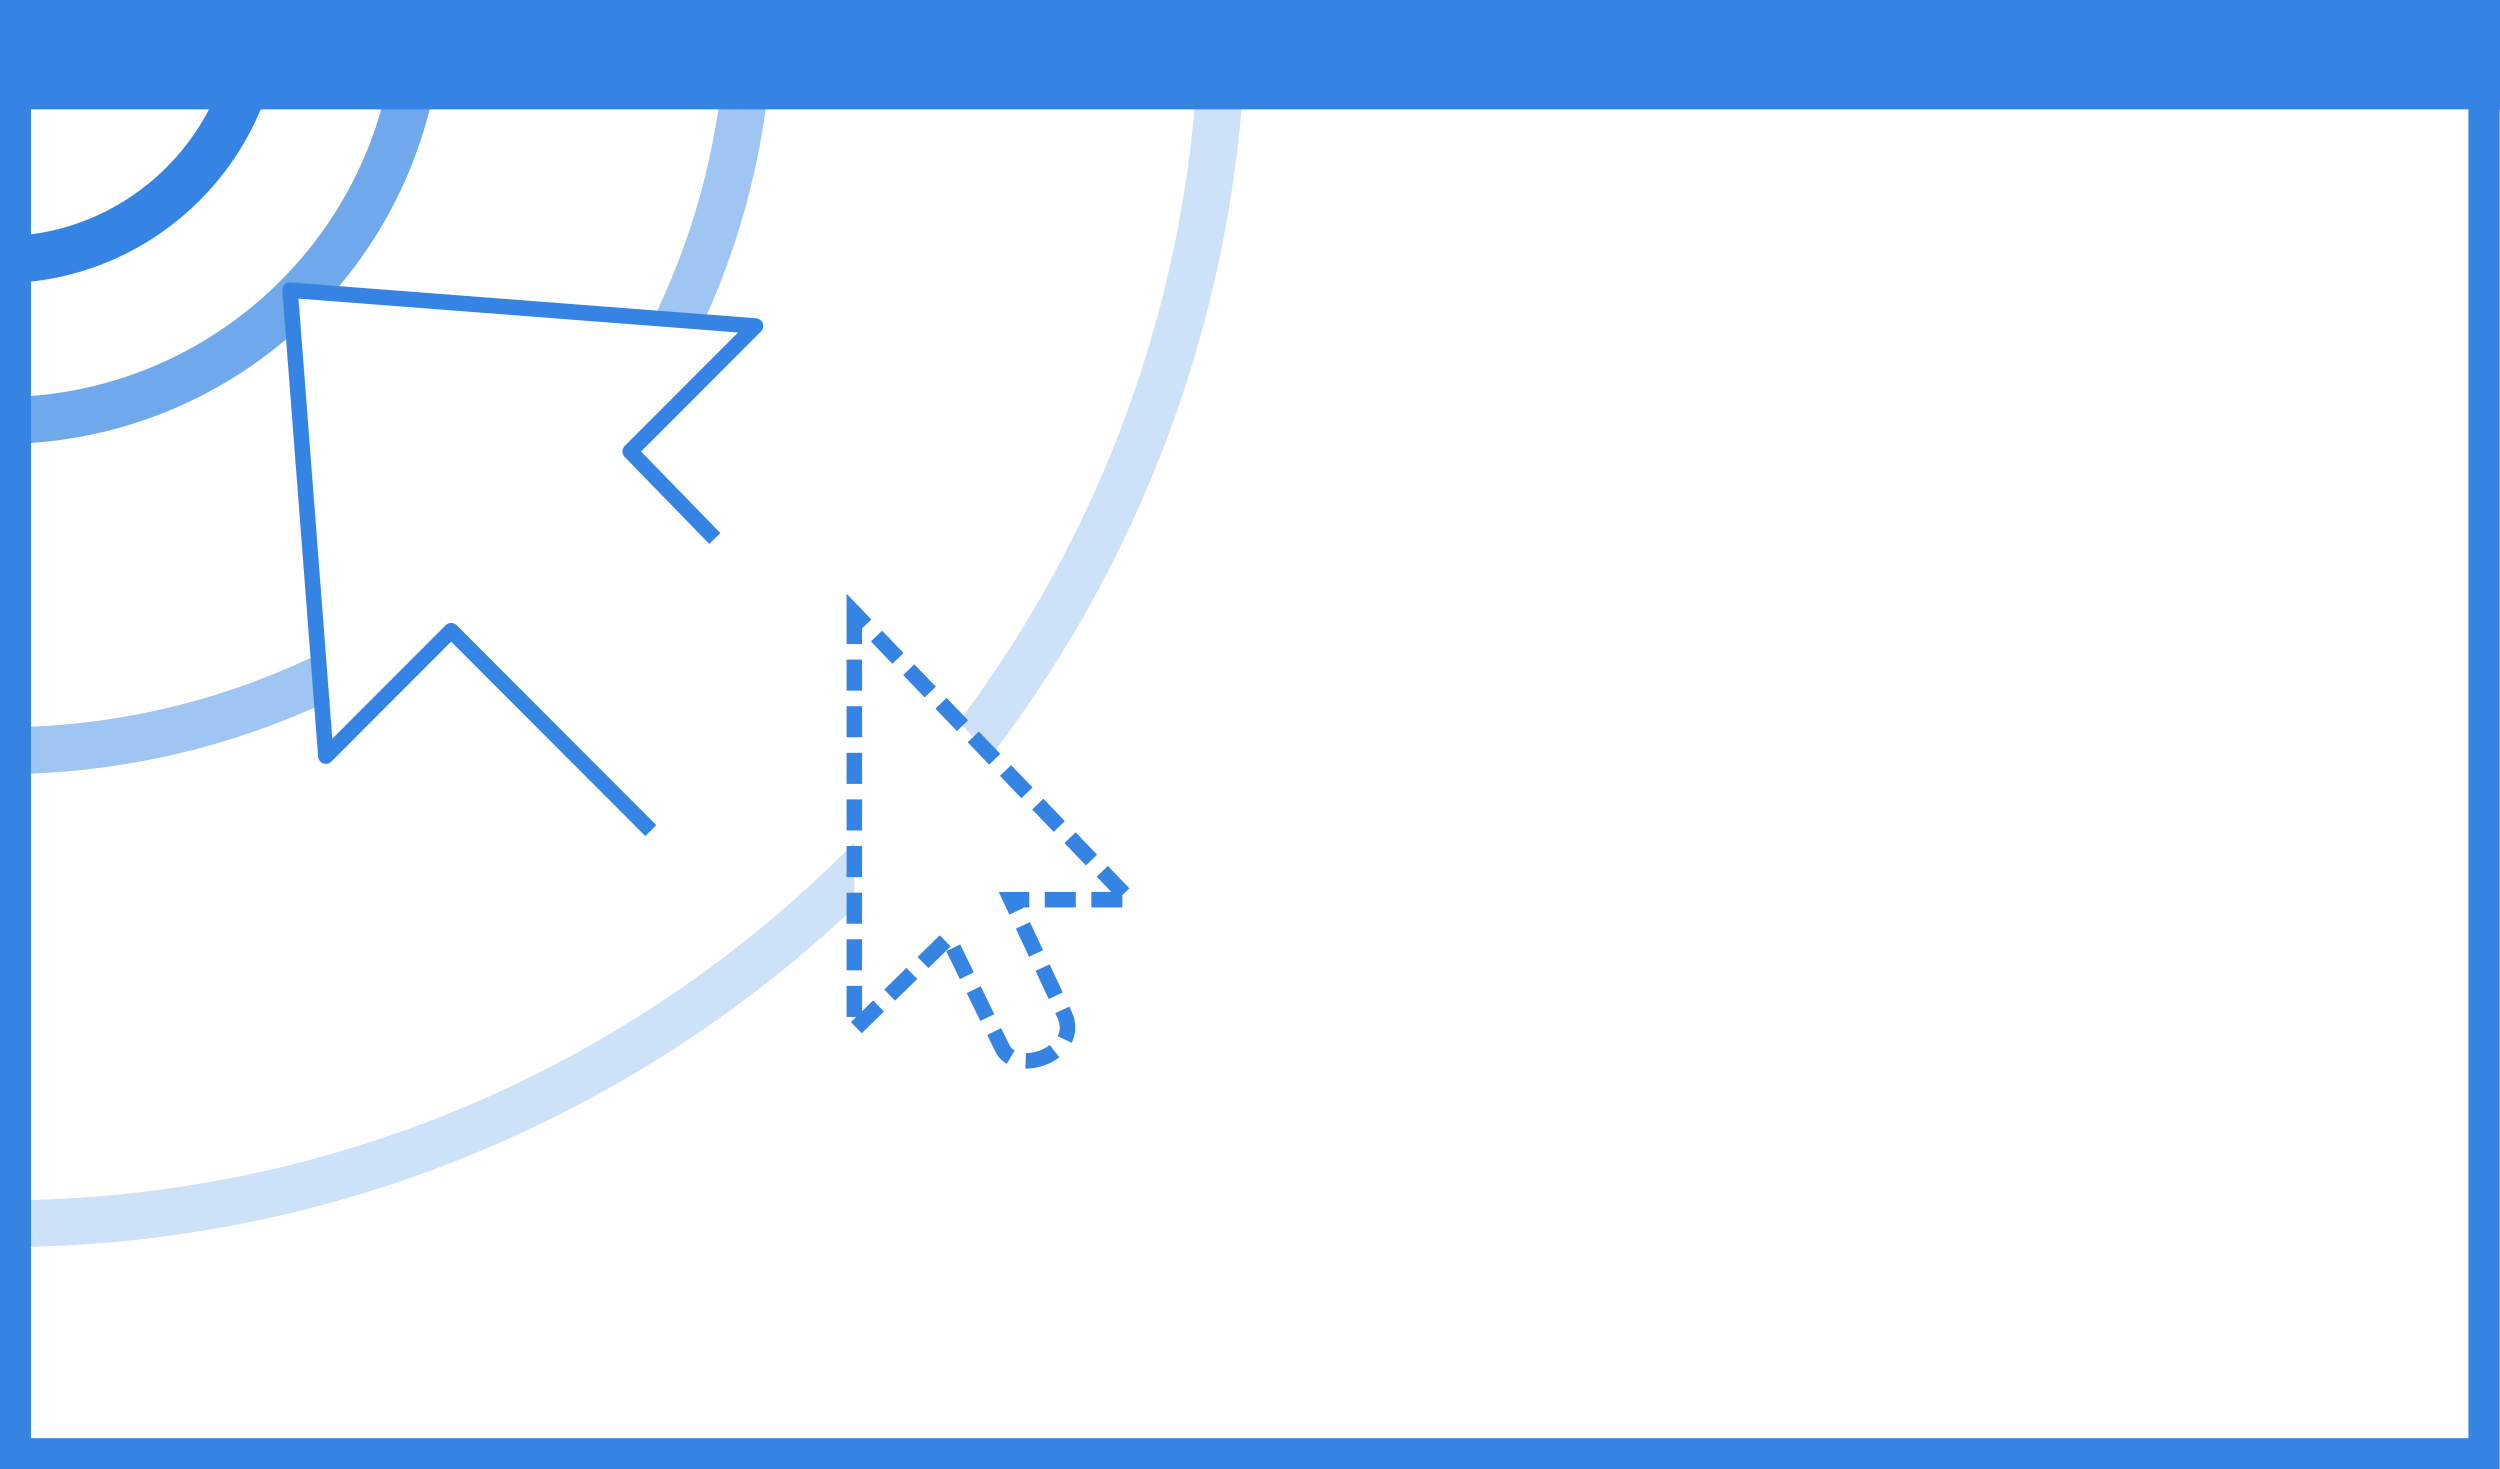
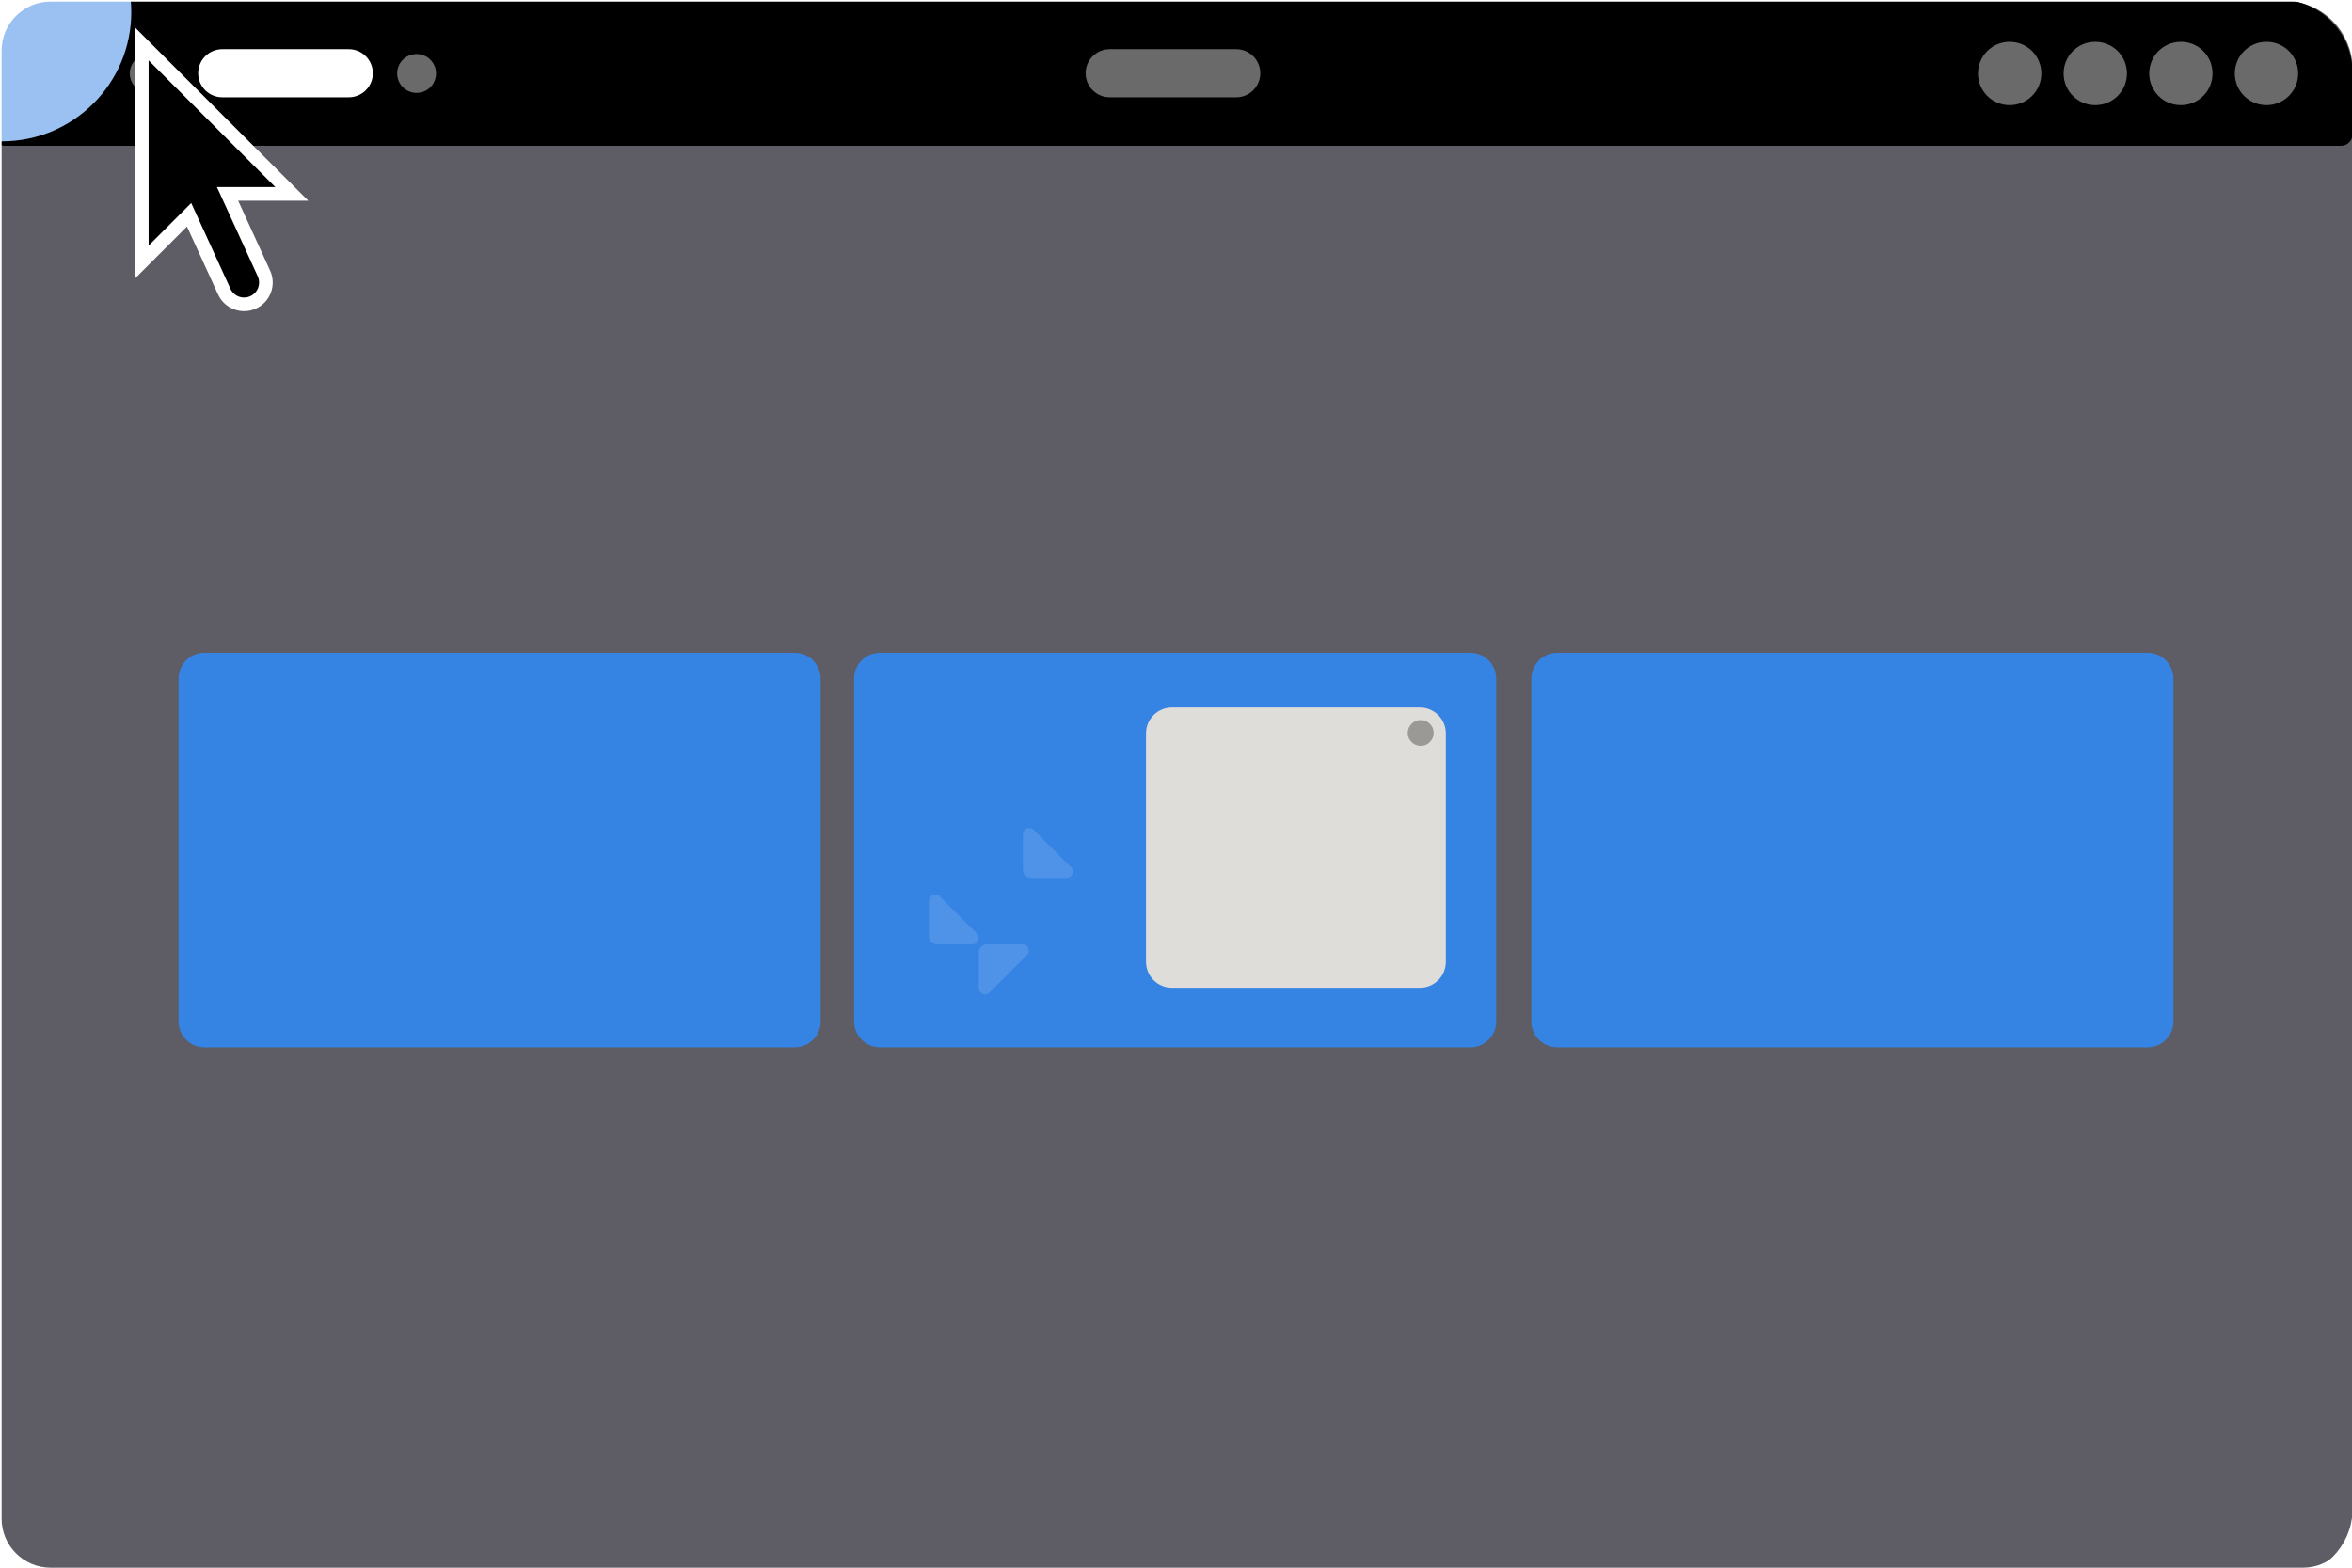
- <svg xmlns="http://www.w3.org/2000/svg" width="160" height="94" viewBox="0 0 42.333 24.871">
-   <defs>
-     <clipPath id="a" clipPathUnits="userSpaceOnUse">
-       <path style="opacity:1;vector-effect:none;fill:#3584e4;fill-opacity:1;stroke:none;stroke-width:1;stroke-linecap:butt;stroke-linejoin:miter;stroke-miterlimit:4;stroke-dasharray:none;stroke-dashoffset:0;stroke-opacity:1;marker:none;marker-start:none;marker-mid:none;marker-end:none;paint-order:normal" d="M316-4731.007h162v95H316z" />
-     </clipPath>
-   </defs>
-   <g style="display:inline">
-     <path style="opacity:1;vector-effect:none;fill:none;fill-opacity:1;stroke:#3584e4;stroke-width:2;stroke-linecap:butt;stroke-linejoin:miter;stroke-miterlimit:4;stroke-dasharray:none;stroke-dashoffset:0;stroke-opacity:1;marker:none" d="M1501.006-3631.007h158v92h-158z" transform="translate(-396.877 960.969) scale(.26458)" />
-   </g>
-   <g clip-path="url(#a)" transform="translate(-83.608 1251.746) scale(.26458)" style="display:inline">
-     <path style="color:#000;opacity:.249;fill:#3584e4;stroke-width:1;-inkscape-stroke:none" d="M-.002-79.697c-44.032 0-79.76 35.725-79.76 79.758 0 44.032 35.728 79.76 79.76 79.76 21.164 0 40.396-8.27 54.678-21.733v-4.156C40.756 68.058 21.408 76.82-.002 76.82c-42.41 0-76.76-34.349-76.76-76.76 0-42.41 34.35-76.757 76.76-76.757 42.41 0 76.76 34.347 76.76 76.758 0 17.32-5.734 33.29-15.4 46.13l2.085 2.174C73.672 34.955 79.758 18.22 79.758.061c0-44.033-35.728-79.758-79.76-79.758z" transform="matrix(1.00002 0 0 1.00002 316.002 -4731.068)" />
-     <path style="color:#000;opacity:.474;fill:#3584e4;-inkscape-stroke:none" d="M316-4780.498c-27.316 0-49.492 22.176-49.492 49.492s22.176 49.49 49.492 49.49c7.56 0 14.733-1.697 21.146-4.732l-1.283-2.711a46.295 46.295 0 0 1-19.863 4.443c-25.695 0-46.492-20.795-46.492-46.49 0-25.694 20.797-46.492 46.492-46.492 25.695 0 46.492 20.798 46.492 46.492 0 7.094-1.58 13.792-4.416 19.803l2.92.835a49.266 49.266 0 0 0 4.496-20.638c0-27.316-22.176-49.492-49.492-49.492z" />
-     <path style="color:#000;opacity:.705;fill:#3584e4;-inkscape-stroke:none" d="M316-4759.365c-15.644 0-28.36 12.715-28.36 28.36 0 15.644 12.716 28.357 28.36 28.357a28.277 28.277 0 0 0 18.967-7.275l.035-2.145 2.033.082a28.273 28.273 0 0 0 7.324-19.02c0-15.644-12.715-28.36-28.359-28.36zm0 3c14.023 0 25.36 11.336 25.36 25.36a25.247 25.247 0 0 1-7.864 18.355 25.253 25.253 0 0 1-17.496 7.002c-14.023 0-25.36-11.335-25.36-25.358s11.337-25.36 25.36-25.36z" />
-     <circle r="16.568" cy="-4731.007" cx="316" style="opacity:1;vector-effect:none;fill:none;fill-opacity:1;stroke:#3584e4;stroke-width:3;stroke-linecap:butt;stroke-linejoin:miter;stroke-miterlimit:4;stroke-dasharray:none;stroke-dashoffset:0;stroke-opacity:1;marker:none;marker-start:none;marker-mid:none;marker-end:none;paint-order:normal" />
-   </g>
-   <g style="display:inline">
-     <path style="color:#000;display:inline;overflow:visible;visibility:visible;fill:none;stroke:#3584e4;stroke-width:.613;stroke-linecap:square;stroke-linejoin:round;stroke-miterlimit:4;stroke-dashoffset:.95;stroke-opacity:1;marker:none;enable-background:accumulate;fill-opacity:1" d="m275.62 271.75-3.13-3.214 4.95-4.95-18.385-1.414 1.414 18.385 4.95-4.95 7.671 7.672" transform="matrix(.42866 0 0 .42916 -106.135 -107.6)" />
-     <g style="display:inline">
-       <path style="color:#000;display:block;overflow:visible;visibility:visible;fill:none;fill-opacity:1;fill-rule:nonzero;stroke:#3584e4;stroke-width:.613;stroke-linecap:butt;stroke-linejoin:miter;stroke-miterlimit:10;stroke-dasharray:1.226,.613;stroke-dashoffset:0;stroke-opacity:1;marker:none;enable-background:accumulate" d="M29.691 6.634v16.44l3.712-3.624 2.122 4.331c.52 1.171 3.22.23 2.452-1.337l-2.099-4.497h4.685z" transform="matrix(.42866 0 0 .42916 1.739 7.533)" />
+ <svg xmlns="http://www.w3.org/2000/svg" viewBox="0 0 384 256">
+   <g transform="translate(192 130.587)">
+     <g transform="translate(0 0)">
+       <g transform="rotate(0)">
+         <g transform="scale(1 1)">
+           <g transform="skewX(0) skewY(0)">
+             <g transform="translate(-192 -130.587)" opacity="1">
+               <g id="monitor" mask="url(#clipmaskMask)">
+                 <g transform="translate(50.7996 33.8669) translate(140.702 94.9621) rotate(0) scale(3.77359 3.77359) skewX(0) skewY(0) translate(-50.7996 -33.8669)" opacity="1">
+                   <rect width="101.072" stroke-width="1" stroke-linejoin="round" rx="2.459" stroke-linecap="round" x="0.264" ry="2.452" height="67.209" y="0.263" id="systemgreybg" fill="rgba(94, 92, 100, 1)" stroke="rgba(94, 92, 100, 1)" />
+                 </g>
+                 <g transform="translate(192 133.546)">
+                   <g transform="translate(0 0)">
+                     <g transform="rotate(0)">
+                       <g transform="scale(1 1)">
+                         <g transform="skewX(0) skewY(0)">
+                           <g transform="translate(-192 -133.546)" opacity="1">
+                             <g id="activedesktop" mask="url(#clipactiveMask)">
+                               <g transform="translate(50.9318 36.5127)">
+                                 <g transform="translate(141.068 102.301)">
+                                   <g transform="rotate(0)">
+                                     <g>
+                                       <animateTransform calcMode="spline" keyTimes="0;0;0.43;0.52;0.88;0.98;1" dur="3.333s" repeatCount="indefinite" type="scale" attributeName="transform" keySplines="0 0 1 1;0.116 0.333 0.884 0.667;0.556 0 0.444 1;0.139 0.333 0.861 0.667;0.5 0 0.5 1;0 0 1 1" values="3.774 1;3.774 1;3.774 1;2.792 1;2.792 1;3.774 1;3.774 1" />
+                                       <g>
+                                         <animateTransform calcMode="spline" keyTimes="0;0;0.43;0.52;0.88;0.98;1" dur="3.333s" repeatCount="indefinite" type="scale" attributeName="transform" keySplines="0 0 1 1;0.116 0.333 0.884 0.667;0.556 0 0.444 1;0.139 0.333 0.861 0.667;0.5 0 0.5 1;0 0 1 1" values="1 3.774;1 3.774;1 3.774;1 2.792;1 2.792;1 3.774;1 3.774" />
+                                         <g transform="skewX(0) skewY(0)">
+                                           <g transform="translate(-50.9318 -36.5127)" opacity="1">
+                                             <g id="workspaces">
+                                               <g transform="translate(50.7954 36.5127) translate(0 0) rotate(0) scale(1 1) skewX(0) skewY(0) translate(-50.7954 -36.5127)" opacity="1">
+                                                 <rect width="104.837" stroke-width="0.546" stroke-linejoin="round" rx="4.233" stroke-linecap="round" x="-1.623" ry="4.233" height="64.431" y="4.297" id="rect20" fill="rgba(53, 132, 228, 1)" stroke="none" />
+                                               </g>
+                                               <g transform="translate(-59.5018 36.5127) translate(0 0) rotate(0) scale(1 1) skewX(0) skewY(0) translate(59.5018 -36.5127)" opacity="1">
+                                                 <rect width="104.837" stroke-width="0.546" stroke-linejoin="round" rx="4.233" stroke-linecap="round" x="-111.92" ry="4.233" height="64.431" y="4.297" id="rect21" fill="rgba(53, 132, 228, 1)" stroke="none" />
+                                               </g>
+                                               <g transform="translate(161.365 36.5127) translate(0 0) rotate(0) scale(1 1) skewX(0) skewY(0) translate(-161.365 -36.5127)" opacity="1">
+                                                 <rect width="104.837" stroke-width="0.546" stroke-linejoin="round" rx="4.233" stroke-linecap="round" x="108.947" ry="4.233" height="64.431" y="4.297" id="rect22" fill="rgba(53, 132, 228, 1)" stroke="none" />
+                                               </g>
+                                               <g transform="translate(22.3399 46.5026) translate(0 0) rotate(0) scale(1 1) skewX(0) skewY(0) translate(-22.3399 -46.5026)" opacity="1">
+                                                 <path fill-rule="evenodd" d="M10.583 44.813C10.583 44.813 10.583 50.558 10.583 50.558C10.583 51.305 11.188 51.91 11.935 51.91C11.935 51.91 17.689 51.91 17.689 51.91C18.111 51.911 18.492 51.656 18.654 51.266C18.816 50.876 18.726 50.426 18.427 50.128C18.427 50.128 12.367 44.074 12.367 44.074C12.068 43.775 11.618 43.686 11.228 43.848C10.837 44.01 10.583 44.391 10.583 44.813C10.583 44.813 10.583 44.813 10.583 44.813ZM25.929 33.959C25.929 33.959 25.929 39.704 25.929 39.704C25.929 40.451 26.534 41.056 27.281 41.056C27.281 41.056 33.035 41.056 33.035 41.056C33.458 41.056 33.838 40.802 34 40.412C34.161 40.022 34.072 39.572 33.773 39.274C33.773 39.274 27.713 33.22 27.713 33.22C27.414 32.921 26.964 32.832 26.574 32.993C26.183 33.155 25.929 33.536 25.929 33.959C25.929 33.959 25.929 33.959 25.929 33.959ZM18.733 59.074C18.733 59.074 18.733 53.237 18.733 53.237C18.733 52.504 19.327 51.91 20.059 51.91C20.059 51.91 25.906 51.91 25.906 51.91C26.317 51.911 26.688 52.158 26.845 52.538C27.003 52.918 26.915 53.356 26.625 53.646C26.625 53.646 20.471 59.794 20.471 59.794C20.179 60.085 19.742 60.172 19.361 60.014C18.981 59.857 18.733 59.486 18.733 59.074C18.733 59.074 18.733 59.074 18.733 59.074Z" stroke-width="0.536" stroke-linejoin="miter" stroke-linecap="butt" id="triangle" fill="rgba(255, 255, 255, 0.122)" stroke="none" />
+                                               </g>
+                                               <g transform="translate(70.5112 36.1159)">
+                                                 <g>
+                                                   <animateTransform calcMode="spline" keyTimes="0;0;0.43;0.52;0.88;0.98;1" dur="3.333s" repeatCount="indefinite" type="translate" attributeName="transform" keySplines="0 0 1 1;0.116 0.333 0.884 0.667;0.556 0 0.444 1;0.139 0.333 0.861 0.667;0.5 0 0.5 1;0 0 1 1" values="0 0;0 0;0 0;-18.924 0;-18.924 0;0 0;0 0" />
+                                                   <g>
+                                                     <animateTransform calcMode="spline" keyTimes="0;0;0.43;0.49;0.92;0.98;1" dur="3.333s" repeatCount="indefinite" type="translate" attributeName="transform" keySplines="0 0 1 1;0.116 0.333 0.884 0.667;0.833 0.333 0.167 0.667;0.116 0.333 0.884 0.667;0.833 0.333 0.167 0.667;0 0 1 1" values="0 0;0 0;0 0;0 0;0 0;0 0;0 0" />
+                                                     <g transform="rotate(0)">
+                                                       <g>
+                                                         <animateTransform calcMode="spline" keyTimes="0;0;0.43;0.52;0.88;0.98;1" dur="3.333s" repeatCount="indefinite" type="scale" attributeName="transform" keySplines="0 0 1 1;0.116 0.333 0.884 0.667;0.556 0 0.444 1;0.139 0.333 0.861 0.667;0.5 0 0.5 1;0 0 1 1" values="1 1;1 1;1 1;1.57 1;1.57 1;1 1;1 1" />
+                                                         <g>
+                                                           <animateTransform calcMode="spline" keyTimes="0;0;0.43;0.52;0.88;0.98;1" dur="3.333s" repeatCount="indefinite" type="scale" attributeName="transform" keySplines="0 0 1 1;0.116 0.333 0.884 0.667;0.556 0 0.444 1;0.139 0.333 0.861 0.667;0.5 0 0.5 1;0 0 1 1" values="1 1;1 1;1 1;1 1.57;1 1.57;1 1;1 1" />
+                                                           <g id="appwindow" transform="skewX(0) skewY(0) translate(-70.5112 -36.1159)" opacity="1">
+                                                             <g transform="translate(70.5112 36.1159) translate(0 0) rotate(0) scale(1 1) skewX(0) skewY(0) translate(-70.5112 -36.1159)" opacity="1">
+                                                               <rect width="48.948" stroke-width="0.529" stroke-linejoin="round" rx="4.233" stroke-linecap="round" x="46.037" ry="4.233" height="45.773" y="13.229" id="window" fill="rgba(222, 221, 218, 1)" stroke="none" />
+                                                             </g>
+                                                             <g transform="translate(90.8842 17.3965) translate(0 0) rotate(0) scale(1 1) skewX(0) skewY(0) translate(-90.8842 -17.3965)" opacity="1">
+                                                               <ellipse cy="17.396" stroke-width="0.446" stroke-linejoin="round" rx="2.117" stroke-linecap="round" cx="90.884" ry="2.117" id="closebutton" fill="rgba(154, 153, 150, 1)" stroke="none" />
+                                                             </g>
+                                                           </g>
+                                                         </g>
+                                                       </g>
+                                                     </g>
+                                                   </g>
+                                                 </g>
+                                               </g>
+                                             </g>
+                                           </g>
+                                         </g>
+                                       </g>
+                                     </g>
+                                   </g>
+                                 </g>
+                               </g>
+                             </g>
+                           </g>
+                         </g>
+                       </g>
+                     </g>
+                   </g>
+                 </g>
+                 <g transform="translate(50.7996 2.87562) translate(140.702 9.00498) rotate(0) scale(3.77359 3.77359) skewX(0) skewY(0) translate(-50.7996 -2.87562)">
+                   <path fill-rule="evenodd" d="M2.924 0.216C2.924 0.216 98.676 0.216 98.676 0.216C100.149 0.216 101.335 1.402 101.335 2.876C101.335 4.349 101.335 5.535 101.335 5.535C101.335 5.535 0.264 5.535 0.264 5.535C0.264 5.535 0.264 4.349 0.264 2.876C0.264 1.402 1.45 0.216 2.924 0.216C2.924 0.216 2.924 0.216 2.924 0.216Z" stroke-width="1" stroke-linejoin="round" stroke-linecap="round" id="topbar" fill="rgba(0, 0, 0, 1)" stroke="rgba(0, 0, 0, 1)" />
+                   <animate calcMode="spline" keyTimes="0;0;0.43;0.49;0.88;0.94;1" dur="3.333s" repeatCount="indefinite" attributeName="opacity" keySplines="0 0 1 1;0.116 0.333 0.884 0.667;0.833 0 0.167 1;0.128 0.333 0.872 0.667;0.833 0 0.167 1;0 0 1 1" values="1;1;1;0;0;1;1" />
+                 </g>
+                 <g id="activities" transform="translate(40.2381 11.9611) translate(0 0) rotate(0) scale(1 1) skewX(0) skewY(0) translate(-40.2381 -11.9611)" opacity="1">
+                   <g transform="translate(3.35406 2.90767) translate(9.10701 9.09388) rotate(0) scale(3.77359 3.77359) skewX(0) skewY(0) translate(-3.35406 -2.90767)" opacity="1">
+                     <rect width="1.682" stroke-width="0.374" stroke-linejoin="round" rx="0.952" stroke-linecap="round" x="2.513" ry="0.952" height="1.682" y="2.066" id="rect10" fill="rgba(106, 106, 106, 1)" stroke="none" />
+                   </g>
+                   <g transform="translate(6.50873 2.90767) translate(17.8568 9.09388) rotate(0) scale(3.77359 3.77359) skewX(0) skewY(0) translate(-6.50873 -2.90767)" opacity="1">
+                     <rect width="1.682" stroke-width="0.374" stroke-linejoin="round" rx="0.952" stroke-linecap="round" x="5.667" ry="0.952" height="1.682" y="2.066" id="rect11" fill="rgba(106, 106, 106, 1)" stroke="none" />
+                   </g>
+                   <g transform="translate(18.0758 2.90767) translate(49.9392 9.09388) rotate(0) scale(3.77359 3.77359) skewX(0) skewY(0) translate(-18.0758 -2.90767)" opacity="1">
+                     <rect width="1.682" stroke-width="0.374" stroke-linejoin="round" rx="0.952" stroke-linecap="round" x="17.235" ry="0.952" height="1.682" y="2.066" id="rect12" fill="rgba(106, 106, 106, 1)" stroke="none" />
+                   </g>
+                   <g transform="translate(12.4045 2.89696) translate(34.2091 9.06417) rotate(0) scale(3.77359 3.77359) skewX(0) skewY(0) translate(-12.4045 -2.89696)" opacity="1">
+                     <rect width="7.557" stroke-width="0.278" stroke-linejoin="round" rx="1.041" stroke-linecap="round" x="8.626" ry="1.041" height="2.082" y="1.856" id="rect13" fill="rgba(255, 255, 255, 1)" stroke="none" />
+                   </g>
+                 </g>
+                 <g transform="translate(92.5565 2.90767) translate(256.518 9.09388) rotate(0) scale(3.77359 3.77359) skewX(0) skewY(0) translate(-92.5565 -2.90767)" opacity="1">
+                   <path fill-rule="evenodd" d="M87 1.537C87.759 1.537 88.371 2.148 88.371 2.908C88.371 3.667 87.759 4.278 87 4.278C86.241 4.278 85.63 3.667 85.63 2.908C85.63 2.148 86.241 1.537 87 1.537C87 1.537 87 1.537 87 1.537ZM90.704 1.537C91.464 1.537 92.075 2.148 92.075 2.908C92.075 3.667 91.464 4.278 90.704 4.278C89.945 4.278 89.334 3.667 89.334 2.908C89.334 2.148 89.945 1.537 90.704 1.537C90.704 1.537 90.704 1.537 90.704 1.537ZM94.409 1.537C95.168 1.537 95.779 2.148 95.779 2.908C95.779 3.667 95.168 4.278 94.409 4.278C93.649 4.278 93.038 3.667 93.038 2.908C93.038 2.148 93.649 1.537 94.409 1.537C94.409 1.537 94.409 1.537 94.409 1.537ZM98.113 1.537C98.872 1.537 99.483 2.148 99.483 2.908C99.483 3.667 98.872 4.278 98.113 4.278C97.354 4.278 96.742 3.667 96.742 2.908C96.742 2.148 97.354 1.537 98.113 1.537C98.113 1.537 98.113 1.537 98.113 1.537Z" stroke-width="0.609" stroke-linejoin="round" stroke-linecap="round" id="systemicons" fill="rgba(106, 106, 106, 1)" stroke="none" />
+                 </g>
+                 <g transform="translate(50.7996 2.89696) translate(140.702 9.06417) rotate(0) scale(3.77359 3.77359) skewX(0) skewY(0) translate(-50.7996 -2.89696)" opacity="1">
+                   <rect width="7.557" stroke-width="0.278" stroke-linejoin="round" rx="1.041" stroke-linecap="round" x="47.021" ry="1.041" height="2.082" y="1.856" id="date" fill="rgba(106, 106, 106, 1)" stroke="none" />
+                 </g>
+                 <g transform="translate(0.139076 0.25041)">
+                   <g transform="translate(0.189943 1.72371)">
+                     <g transform="rotate(0)">
+                       <g>
+                         <animateTransform calcMode="spline" keyTimes="0;0;0.43;0.53;0.88;0.98;1" dur="3.333s" repeatCount="indefinite" type="scale" attributeName="transform" keySplines="0 0 1 1;0 0 1 1;0 0 1 1;0 0 1 1;0 0 1 1;0 0.333 1 0.667" values="3.688 1;3.688 1;0 1;3.774 1;0 1;3.774 1;3.774 1" />
+                         <g>
+                           <animateTransform calcMode="spline" keyTimes="0;0;0.43;0.53;0.88;0.98;1" dur="3.333s" repeatCount="indefinite" type="scale" attributeName="transform" keySplines="0 0 1 1;0 0 1 1;0 0 1 1;0 0 1 1;0 0 1 1;0 0.333 1 0.667" values="1 3.688;1 3.688;1 0;1 3.774;1 0;1 3.774;1 3.774" />
+                           <g transform="skewX(0) skewY(0) translate(-0.139076 -0.25041)">
+                             <ellipse cy="0.25" stroke-width="1.096" stroke-linejoin="round" rx="21.104" stroke-linecap="round" cx="0.139" ry="21.104" id="ring3" fill="url(#gpa:accent) rgba(154, 193, 241, 1)" stroke="none" />
+                             <animate calcMode="spline" keyTimes="0;0;0.1;0.42;0.48;0.63;0.87;0.93;1" dur="3.333s" repeatCount="indefinite" attributeName="opacity" keySplines="0 0 1 1;0 0 1 1;0 0.333 1 0.667;0 0 1 1;0 0 1 1;0 0.333 1 0.667;0 0 1 1;0 0 1 1" values="0.485;0.485;0;0;1;0;0;1;0.533" />
+                           </g>
+                         </g>
+                       </g>
+                     </g>
+                   </g>
+                 </g>
+                 <g transform="translate(0.139073 0.250411)">
+                   <g transform="translate(0.189935 1.72371)">
+                     <g transform="rotate(0)">
+                       <g>
+                         <animateTransform calcMode="spline" keyTimes="0;0;0.04;0.46;0.57;0.91;1" dur="3.333s" repeatCount="indefinite" type="scale" attributeName="transform" keySplines="0 0 1 1;0 0 1 1;0 0 1 1;0 0 1 1;0 0 1 1;0 0 1 1" values="3.225 1;3.225 1;3.774 1;0 1;3.774 1;0 1;3.087 1" />
+                         <g>
+                           <animateTransform calcMode="spline" keyTimes="0;0;0.04;0.46;0.57;0.91;1" dur="3.333s" repeatCount="indefinite" type="scale" attributeName="transform" keySplines="0 0 1 1;0 0 1 1;0 0 1 1;0 0 1 1;0 0 1 1;0 0 1 1" values="1 3.225;1 3.225;1 3.774;1 0;1 3.774;1 0;1 3.087" />
+                           <g transform="skewX(0) skewY(0) translate(-0.139073 -0.250411)">
+                             <ellipse cy="0.25" stroke-width="0.81" stroke-linejoin="round" rx="15.585" stroke-linecap="round" cx="0.139" ry="15.585" id="ring2" fill="url(#gpa:accent) rgba(154, 193, 241, 1)" stroke="none" />
+                             <animate calcMode="spline" keyTimes="0;0;0.13;0.45;0.52;0.66;0.9;0.97;1" dur="3.333s" repeatCount="indefinite" attributeName="opacity" keySplines="0 0 1 1;0 0 1 1;0 0.333 1 0.667;0 0 1 1;0 0 1 1;0 0.333 1 0.667;0 0 1 1;0 0 1 1" values="0.73;0.73;0;0;1;0;0;1;0.786" />
+                           </g>
+                         </g>
+                       </g>
+                     </g>
+                   </g>
+                 </g>
+                 <g transform="translate(0.139074 0.250411)">
+                   <g transform="translate(0.189938 1.72371)">
+                     <g transform="rotate(0)">
+                       <g>
+                         <animateTransform calcMode="spline" keyTimes="0;0;0.16;0.48;0.49;0.69;0.93;0.94;1" dur="3.333s" repeatCount="indefinite" type="scale" attributeName="transform" keySplines="0 0 1 1;0 0 1 1;0 0.333 1 0.667;0 0 1 1;0 0 1 1;0 0.333 1 0.667;0 0 1 1;0 0 1 1" values="1.287 1;1.287 1;3.774 1;3.774 1;0 1;3.774 1;3.774 1;0 1;1.132 1" />
+                         <g>
+                           <animateTransform calcMode="spline" keyTimes="0;0;0.16;0.48;0.49;0.69;0.93;0.94;1" dur="3.333s" repeatCount="indefinite" type="scale" attributeName="transform" keySplines="0 0 1 1;0 0 1 1;0 0.333 1 0.667;0 0 1 1;0 0 1 1;0 0.333 1 0.667;0 0 1 1;0 0 1 1" values="1 1.287;1 1.287;1 3.774;1 3.774;1 0;1 3.774;1 3.774;1 0;1 1.132" />
+                           <g transform="skewX(0) skewY(0) translate(-0.139074 -0.250411)">
+                             <ellipse cy="0.25" stroke-width="0.529" stroke-linejoin="round" rx="10.187" stroke-linecap="round" cx="0.139" ry="10.187" id="ring1" fill="url(#gpa:accent) rgba(154, 193, 241, 1)" stroke="none" />
+                             <animate calcMode="spline" keyTimes="0;0;0.06;0.16;0.48;0.59;0.69;0.93;1" dur="3.333s" repeatCount="indefinite" attributeName="opacity" keySplines="0 0 1 1;0 0 1 1;0 0 1 1;0 0.333 1 0.667;0 0 1 1;0 0 1 1;0 0.333 1 0.667;0 0 1 1" values="0.688;0.688;1;0;0;1;0;0;0.636" />
+                           </g>
+                         </g>
+                       </g>
+                     </g>
+                   </g>
+                 </g>
+               </g>
+             </g>
+           </g>
+         </g>
+       </g>
    </g>
  </g>
-   <path style="fill:#3584e4;fill-opacity:1;stroke-width:.529;stroke-linejoin:round;stop-color:#000" d="M0 0h42.334v1.852H0z" />
+   <g transform="translate(36.1822 27.7408)">
+     <g>
+       <animateTransform calcMode="spline" keyTimes="0;0;0.032;0.048;0.08;0.189;0.33;0.43;0.58;0.78;0.88;0.999;1" dur="3.333s" repeatCount="indefinite" type="translate" attributeName="transform" keySplines="0 0 1 1;0.523 0.732 0.826 1;1 0 0 1;0.174 3.01548e-12 0.477 0.268;0.381 0.75 0.712 1;0.447 0 0.763 1;1 0 0.909 0.801;0.066 0.135 0.297 1;0.527 0.333 0.635 0.667;0.729 0 0.892 0.799;0.042 0.309 0 1;0.333 0 0.666 0.333" values="114.906 0;114.906 0;114.841 0;114.906 0;114.906 0;114.748 0;114.906 0;-21.369 0;129.278 0;129.278 0;-21.369 0;114.706 0;114.906 0" />
+       <g>
+         <animateTransform calcMode="spline" keyTimes="0;0;0.032;0.048;0.08;0.207;0.33;0.33;0.43;0.58;0.715;0.78;0.78;0.88;1" dur="3.333s" repeatCount="indefinite" type="translate" attributeName="transform" keySplines="0 0 1 1;0.523 0.732 0.826 1;1 0 9.80711e-14 1;0.174 1.76215e-12 0.477 0.268;0.392 0.741 0.721 1;0.437 0 0.755 0.592;0.334 0.667 0.667 1;1 1.11022e-16 0.909 0.738;0.356 0.674 0.581 1;0.31 0 0.664 1;0.349 2.42981e-13 0.687 0.25;0.334 0.667 0.667 1;0.609 2.22045e-16 0.861 0.631;0.053 0.404 0 1" values="0 106.804;0 106.804;0 106.757;0 106.804;0 106.804;0 106.664;0 106.804;0 106.804;0 -4.829;0 118.745;0 118.629;0 118.745;0 118.745;0 -4.829;0 106.804" />
+         <g id="cursor" transform="rotate(0) scale(8.41577 8.41577) skewX(0) skewY(0) translate(-36.1822 -27.7408)" opacity="1">
+           <g id="g17" transform="translate(6.35355 10.7383) translate(29.8287 17.0025) rotate(0) scale(0.264585 0.264585) skewX(0) skewY(0) translate(-6.35355 -10.7383)" opacity="1">
+             <g transform="translate(6.35355 10.7383) translate(0 0) rotate(0) scale(1 1) skewX(0) skewY(0) translate(-6.35355 -10.7383)" opacity="1">
+               <path d="M0.5 17.5C0.5 17.5 0.5 1.5 0.5 1.5C0.5 1.5 11.5 12.5 11.5 12.5C11.5 12.5 6.788 12.5 6.788 12.5C6.788 12.5 9.455 18.335 9.455 18.335C9.823 19.138 9.469 20.088 8.665 20.455C7.862 20.823 6.912 20.469 6.545 19.665C6.545 19.665 3.969 14.031 3.969 14.031C3.969 14.031 0.5 17.5 0.5 17.5Z" stroke-width="1" stroke-linejoin="miter" stroke-linecap="butt" id="path16" fill="rgba(0, 0, 0, 1)" stroke="rgba(255, 255, 255, 1)" />
+             </g>
+           </g>
+         </g>
+       </g>
+     </g>
+   </g>
+   <defs>
+     <mask id="clipactiveMask">
+       <g transform="translate(0 0) translate(0 24) rotate(0) scale(1 1) skewX(0) skewY(0) translate(0 0)" opacity="1">
+         <rect width="384" stroke-width="10" stroke-linejoin="round" rx="0" stroke-linecap="round" x="0" ry="0" height="232" y="0" id="clipactive" fill="rgba(255, 255, 255, 1)" stroke="none" />
+       </g>
+     </mask>
+     <mask id="clipmaskMask">
+       <g transform="translate(129.9 33.8669) translate(0 0) rotate(0) scale(1 1) skewX(0) skewY(0) translate(-129.9 -33.8669)" opacity="1">
+         <rect width="383.736" stroke-width="1" stroke-linejoin="round" rx="8" stroke-linecap="round" x="0.264" ry="8" height="255.737" y="0.263" id="clipmask" fill="rgba(255, 255, 255, 1)" stroke="none" />
+       </g>
+     </mask>
+   </defs>
</svg>
